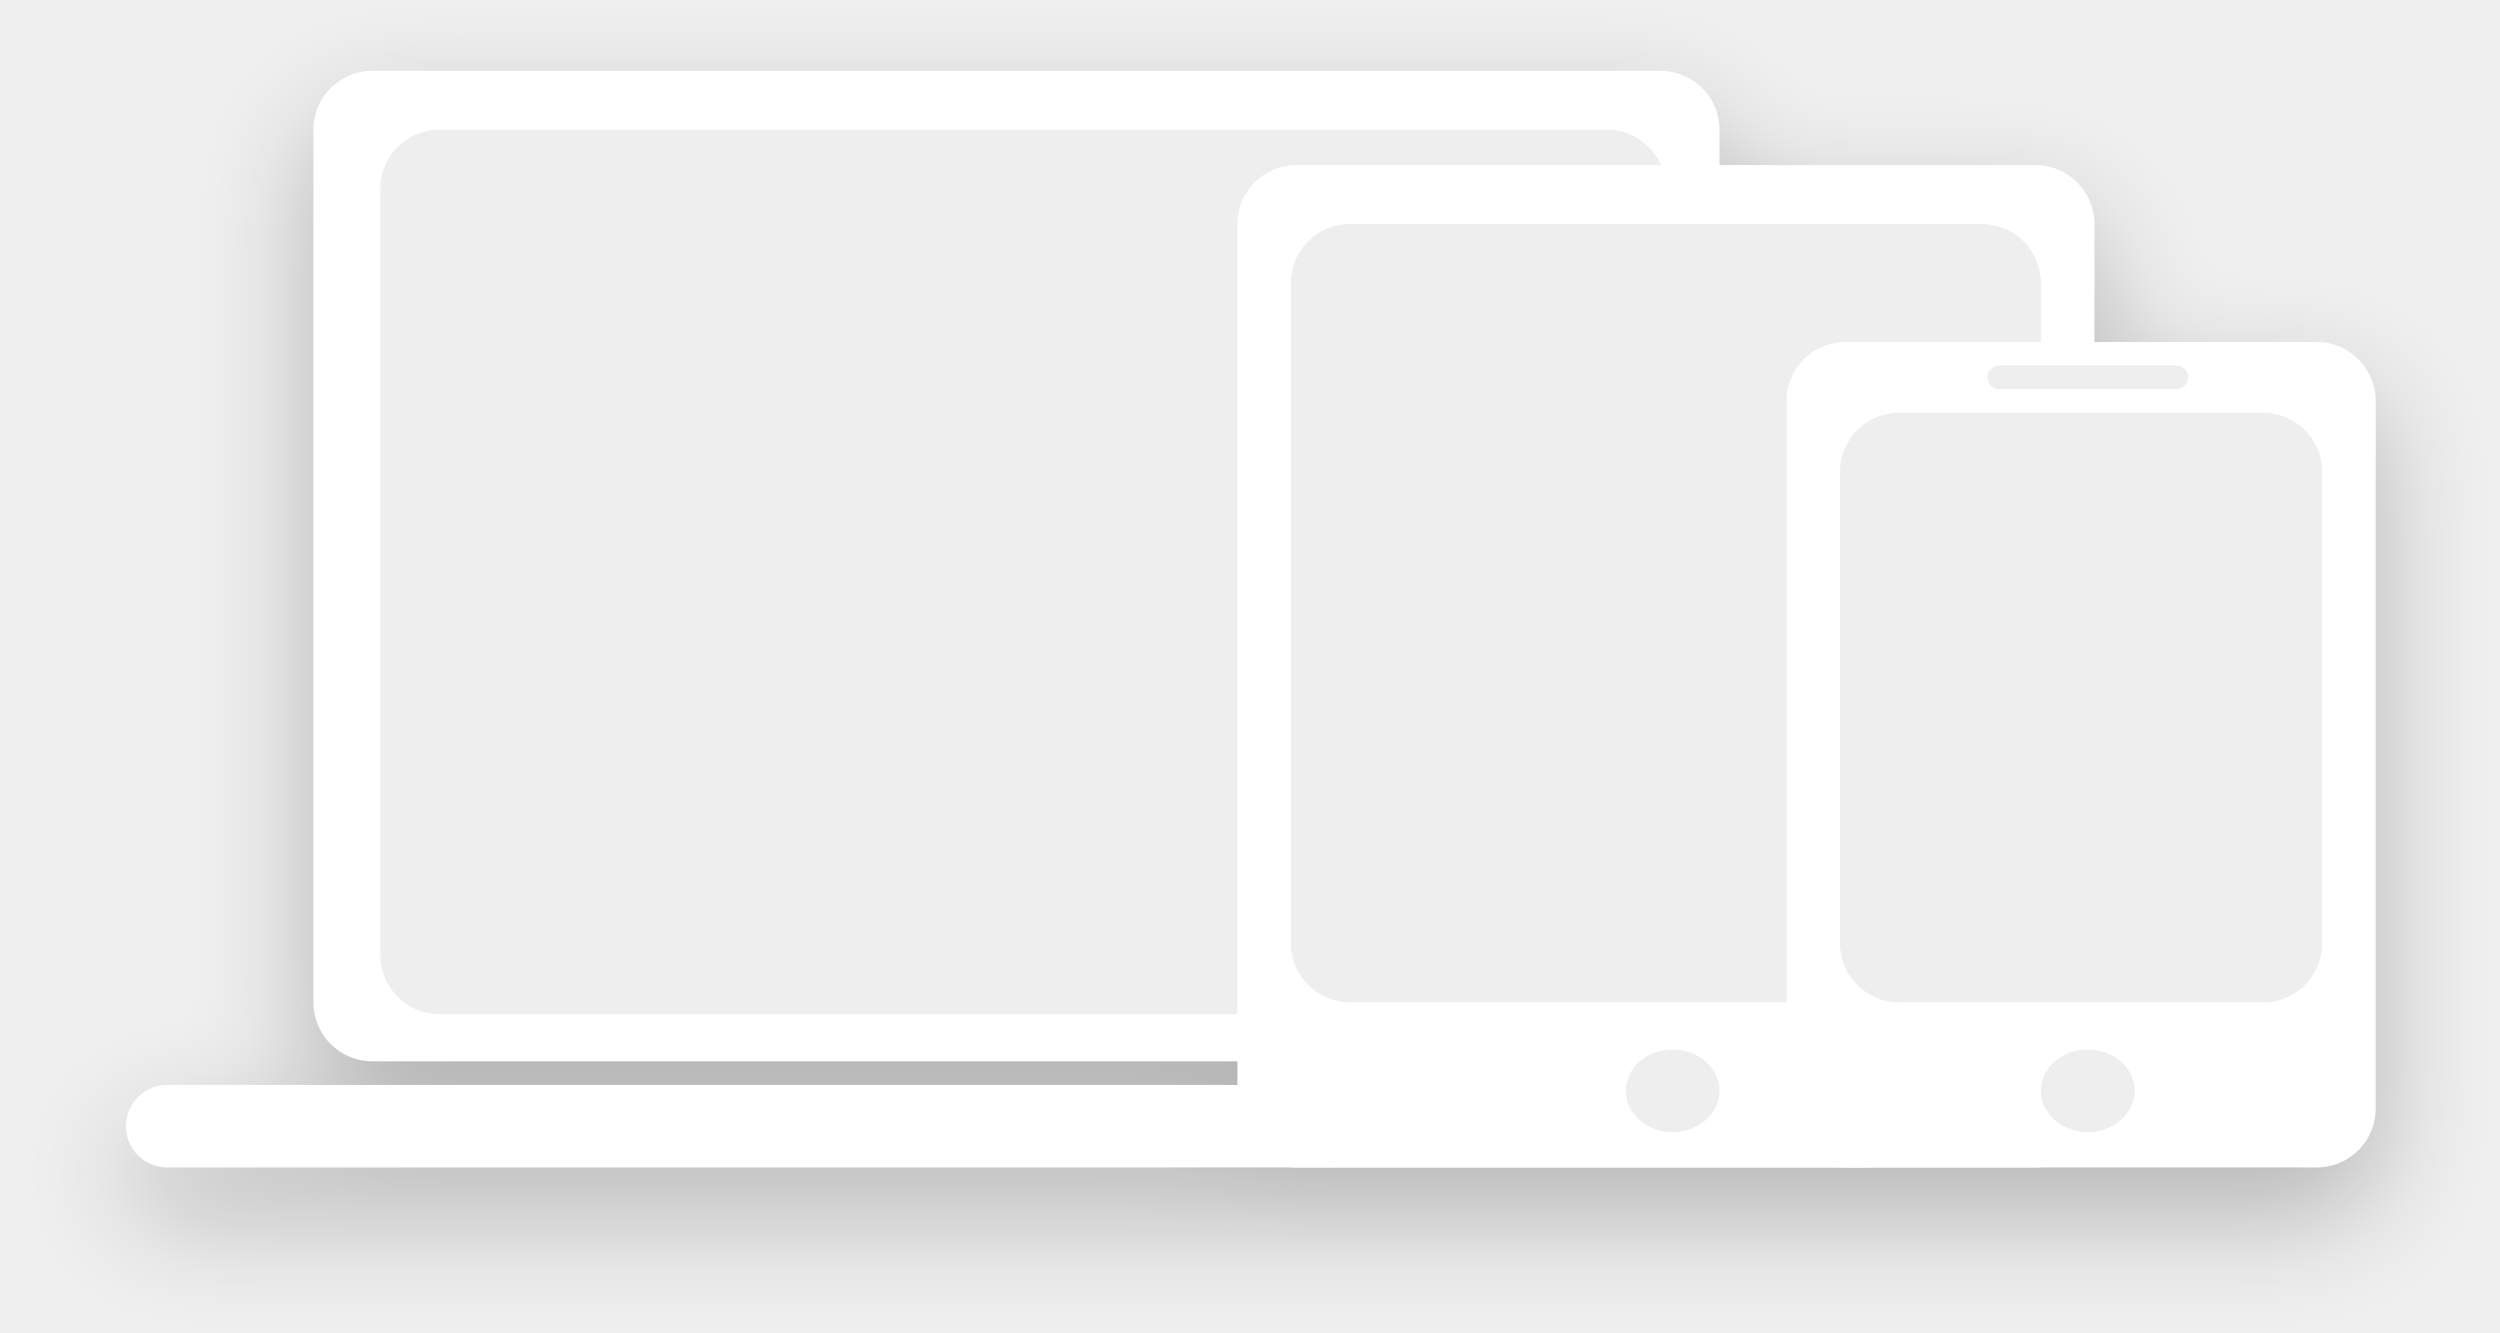
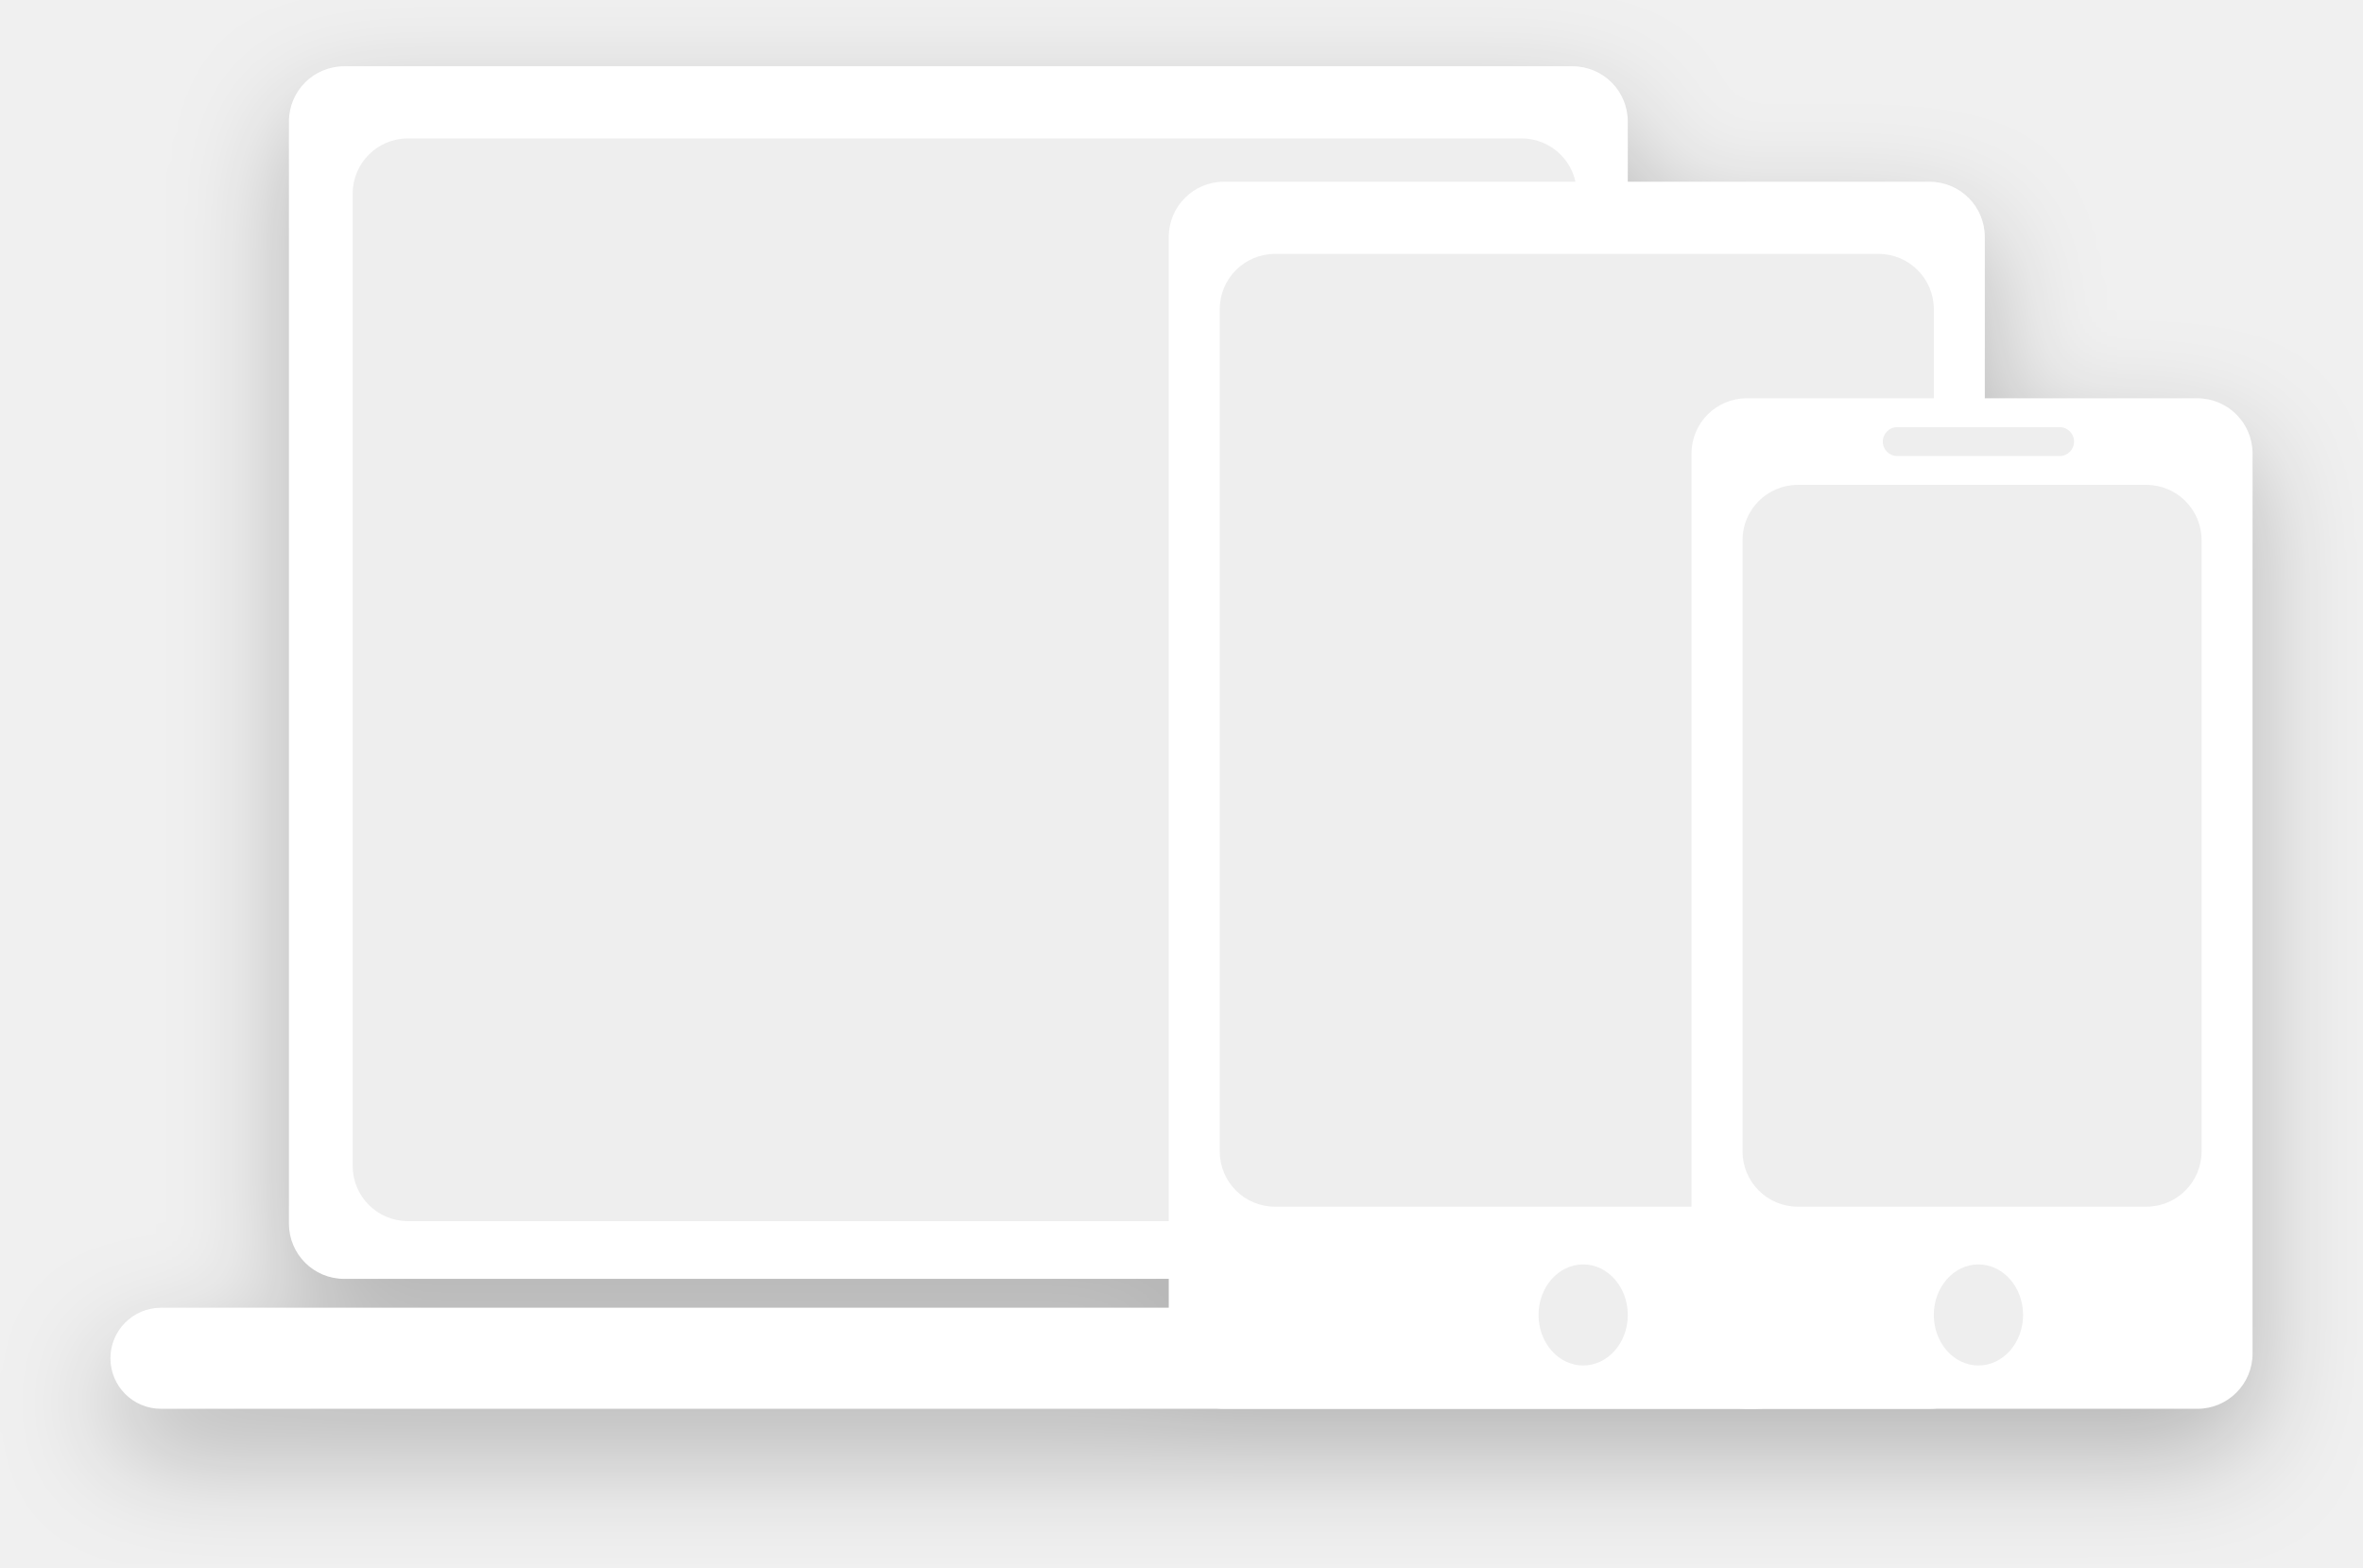
- <svg xmlns="http://www.w3.org/2000/svg" width="212" height="113" viewBox="0 0 212 113" fill="none">
-   <g filter="url(#filter0_d)">
-     <rect x="26.577" y="6" width="119.237" height="84" rx="5" fill="white" />
-     <rect width="151.034" height="7" rx="3.5" transform="matrix(1 0 0 -1 10.6782 99)" fill="white" />
-     <rect x="32.254" y="11" width="109.017" height="75" rx="5" fill="#EEEEEE" />
-     <rect x="104.933" y="14" width="72.678" height="85" rx="5" fill="white" />
-     <ellipse cx="141.839" cy="92.5" rx="3.975" ry="3.5" fill="#EEEEEE" />
-     <rect x="109.475" y="19" width="63.593" height="66" rx="5" fill="#EEEEEE" />
-     <rect x="151.492" y="29" width="49.966" height="70" rx="5" fill="white" />
-     <ellipse cx="177.042" cy="92.5" rx="3.975" ry="3.5" fill="#EEEEEE" />
-     <rect x="168.525" y="31" width="17.034" height="2" rx="1" fill="#EEEEEE" />
-     <rect x="156.034" y="35" width="40.881" height="50" rx="5" fill="#EEEEEE" />
+ <svg xmlns="http://www.w3.org/2000/svg" width="214" height="142" viewBox="0 0 214 142" fill="none">
+   <g filter="url(#filter0_d_1_1219)">
+     <rect x="26.167" y="6" width="121.25" height="109.824" rx="5" fill="white" />
+     <rect width="153.583" height="9.152" rx="4.576" transform="matrix(1 0 0 -1 10 127.591)" fill="white" />
+     <rect x="31.94" y="12.537" width="110.857" height="98.057" rx="5" fill="#EEEEEE" />
+     <rect x="105.846" y="16.459" width="73.905" height="111.131" rx="5" fill="white" />
+     <ellipse cx="143.376" cy="119.092" rx="4.042" ry="4.576" fill="#EEEEEE" />
+     <rect x="110.465" y="22.997" width="64.667" height="86.29" rx="5" fill="#EEEEEE" />
+     <rect x="153.19" y="36.071" width="50.809" height="91.52" rx="5" fill="white" />
+     <ellipse cx="179.173" cy="119.092" rx="4.042" ry="4.576" fill="#EEEEEE" />
+     <rect x="170.512" y="38.686" width="17.321" height="2.615" rx="1.307" fill="#EEEEEE" />
+     <rect x="157.81" y="43.915" width="41.571" height="65.371" rx="5" fill="#EEEEEE" />
  </g>
  <defs>
-     <filter id="filter0_d" x="0.678" y="0" width="210.78" height="113" filterUnits="userSpaceOnUse" color-interpolation-filters="sRGB">
+     <filter id="filter0_d_1_1219" x="0" y="6.67572e-06" width="214" height="141.591" filterUnits="userSpaceOnUse" color-interpolation-filters="sRGB">
      <feFlood flood-opacity="0" result="BackgroundImageFix" />
-       <feColorMatrix in="SourceAlpha" type="matrix" values="0 0 0 0 0 0 0 0 0 0 0 0 0 0 0 0 0 0 127 0" />
+       <feColorMatrix in="SourceAlpha" type="matrix" values="0 0 0 0 0 0 0 0 0 0 0 0 0 0 0 0 0 0 127 0" result="hardAlpha" />
      <feOffset dy="4" />
      <feGaussianBlur stdDeviation="5" />
      <feColorMatrix type="matrix" values="0 0 0 0 0 0 0 0 0 0 0 0 0 0 0 0 0 0 0.25 0" />
-       <feBlend mode="normal" in2="BackgroundImageFix" result="effect1_dropShadow" />
-       <feBlend mode="normal" in="SourceGraphic" in2="effect1_dropShadow" result="shape" />
+       <feBlend mode="normal" in2="BackgroundImageFix" result="effect1_dropShadow_1_1219" />
+       <feBlend mode="normal" in="SourceGraphic" in2="effect1_dropShadow_1_1219" result="shape" />
    </filter>
  </defs>
</svg>
